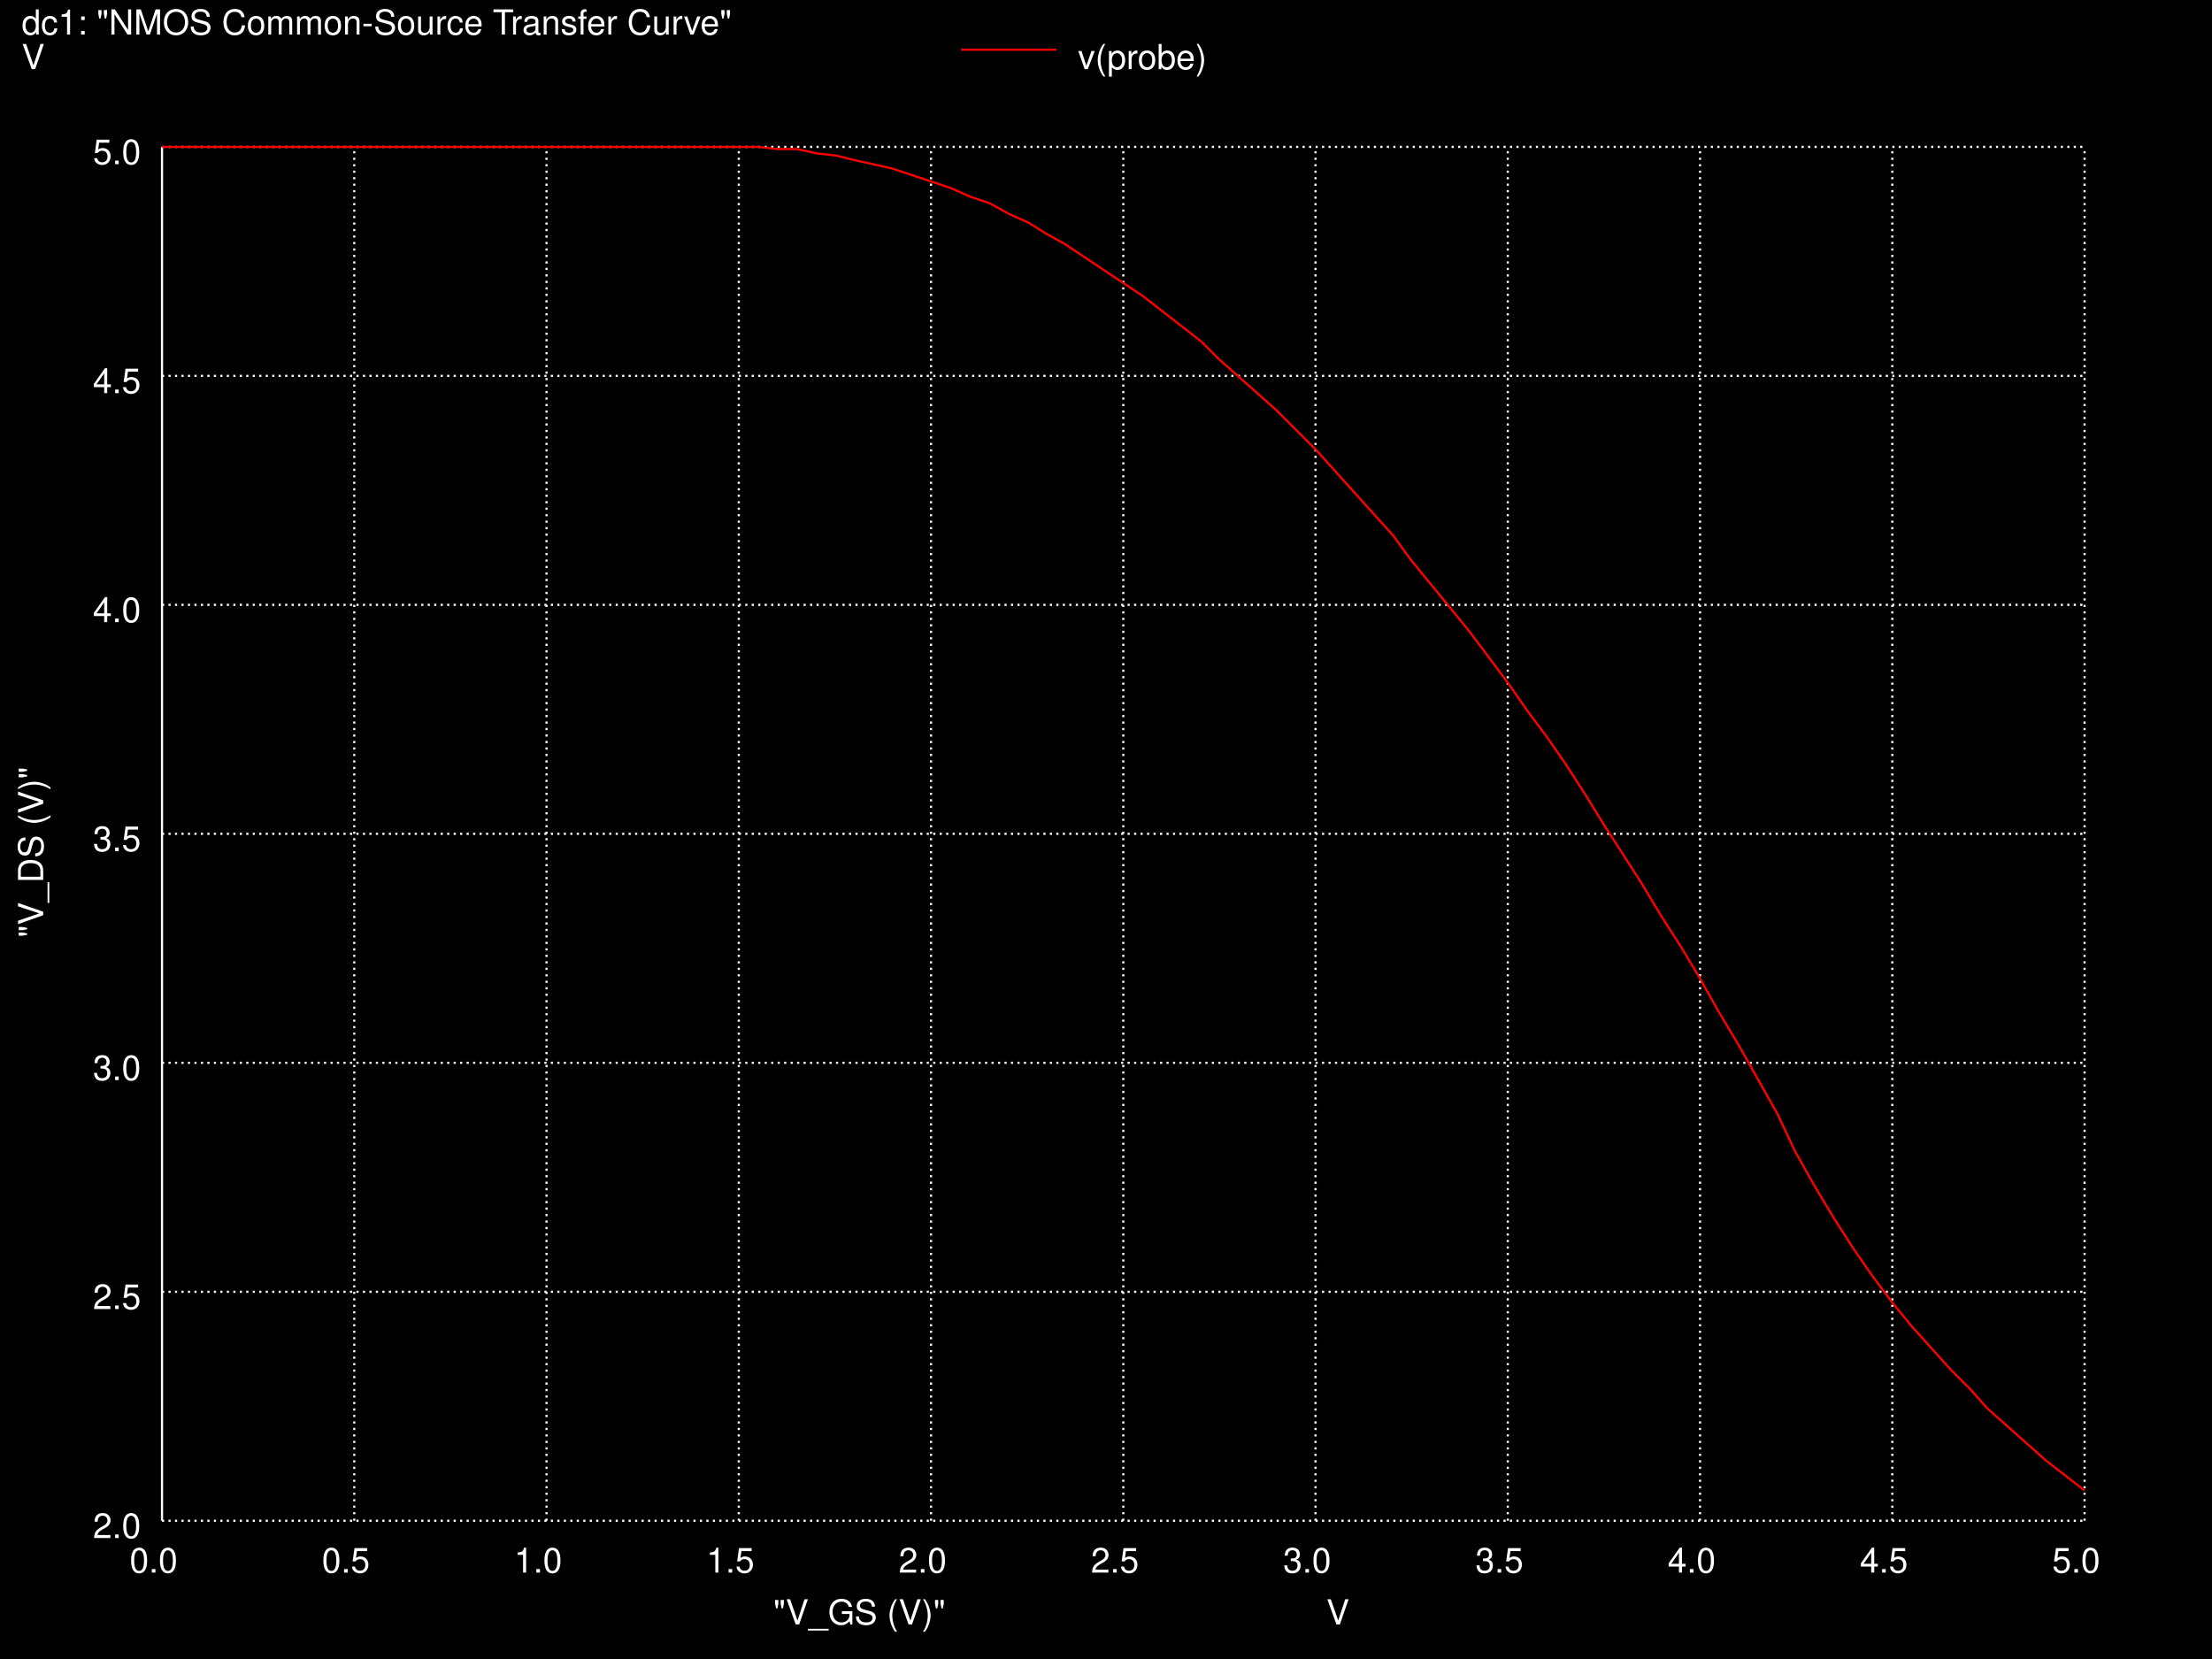
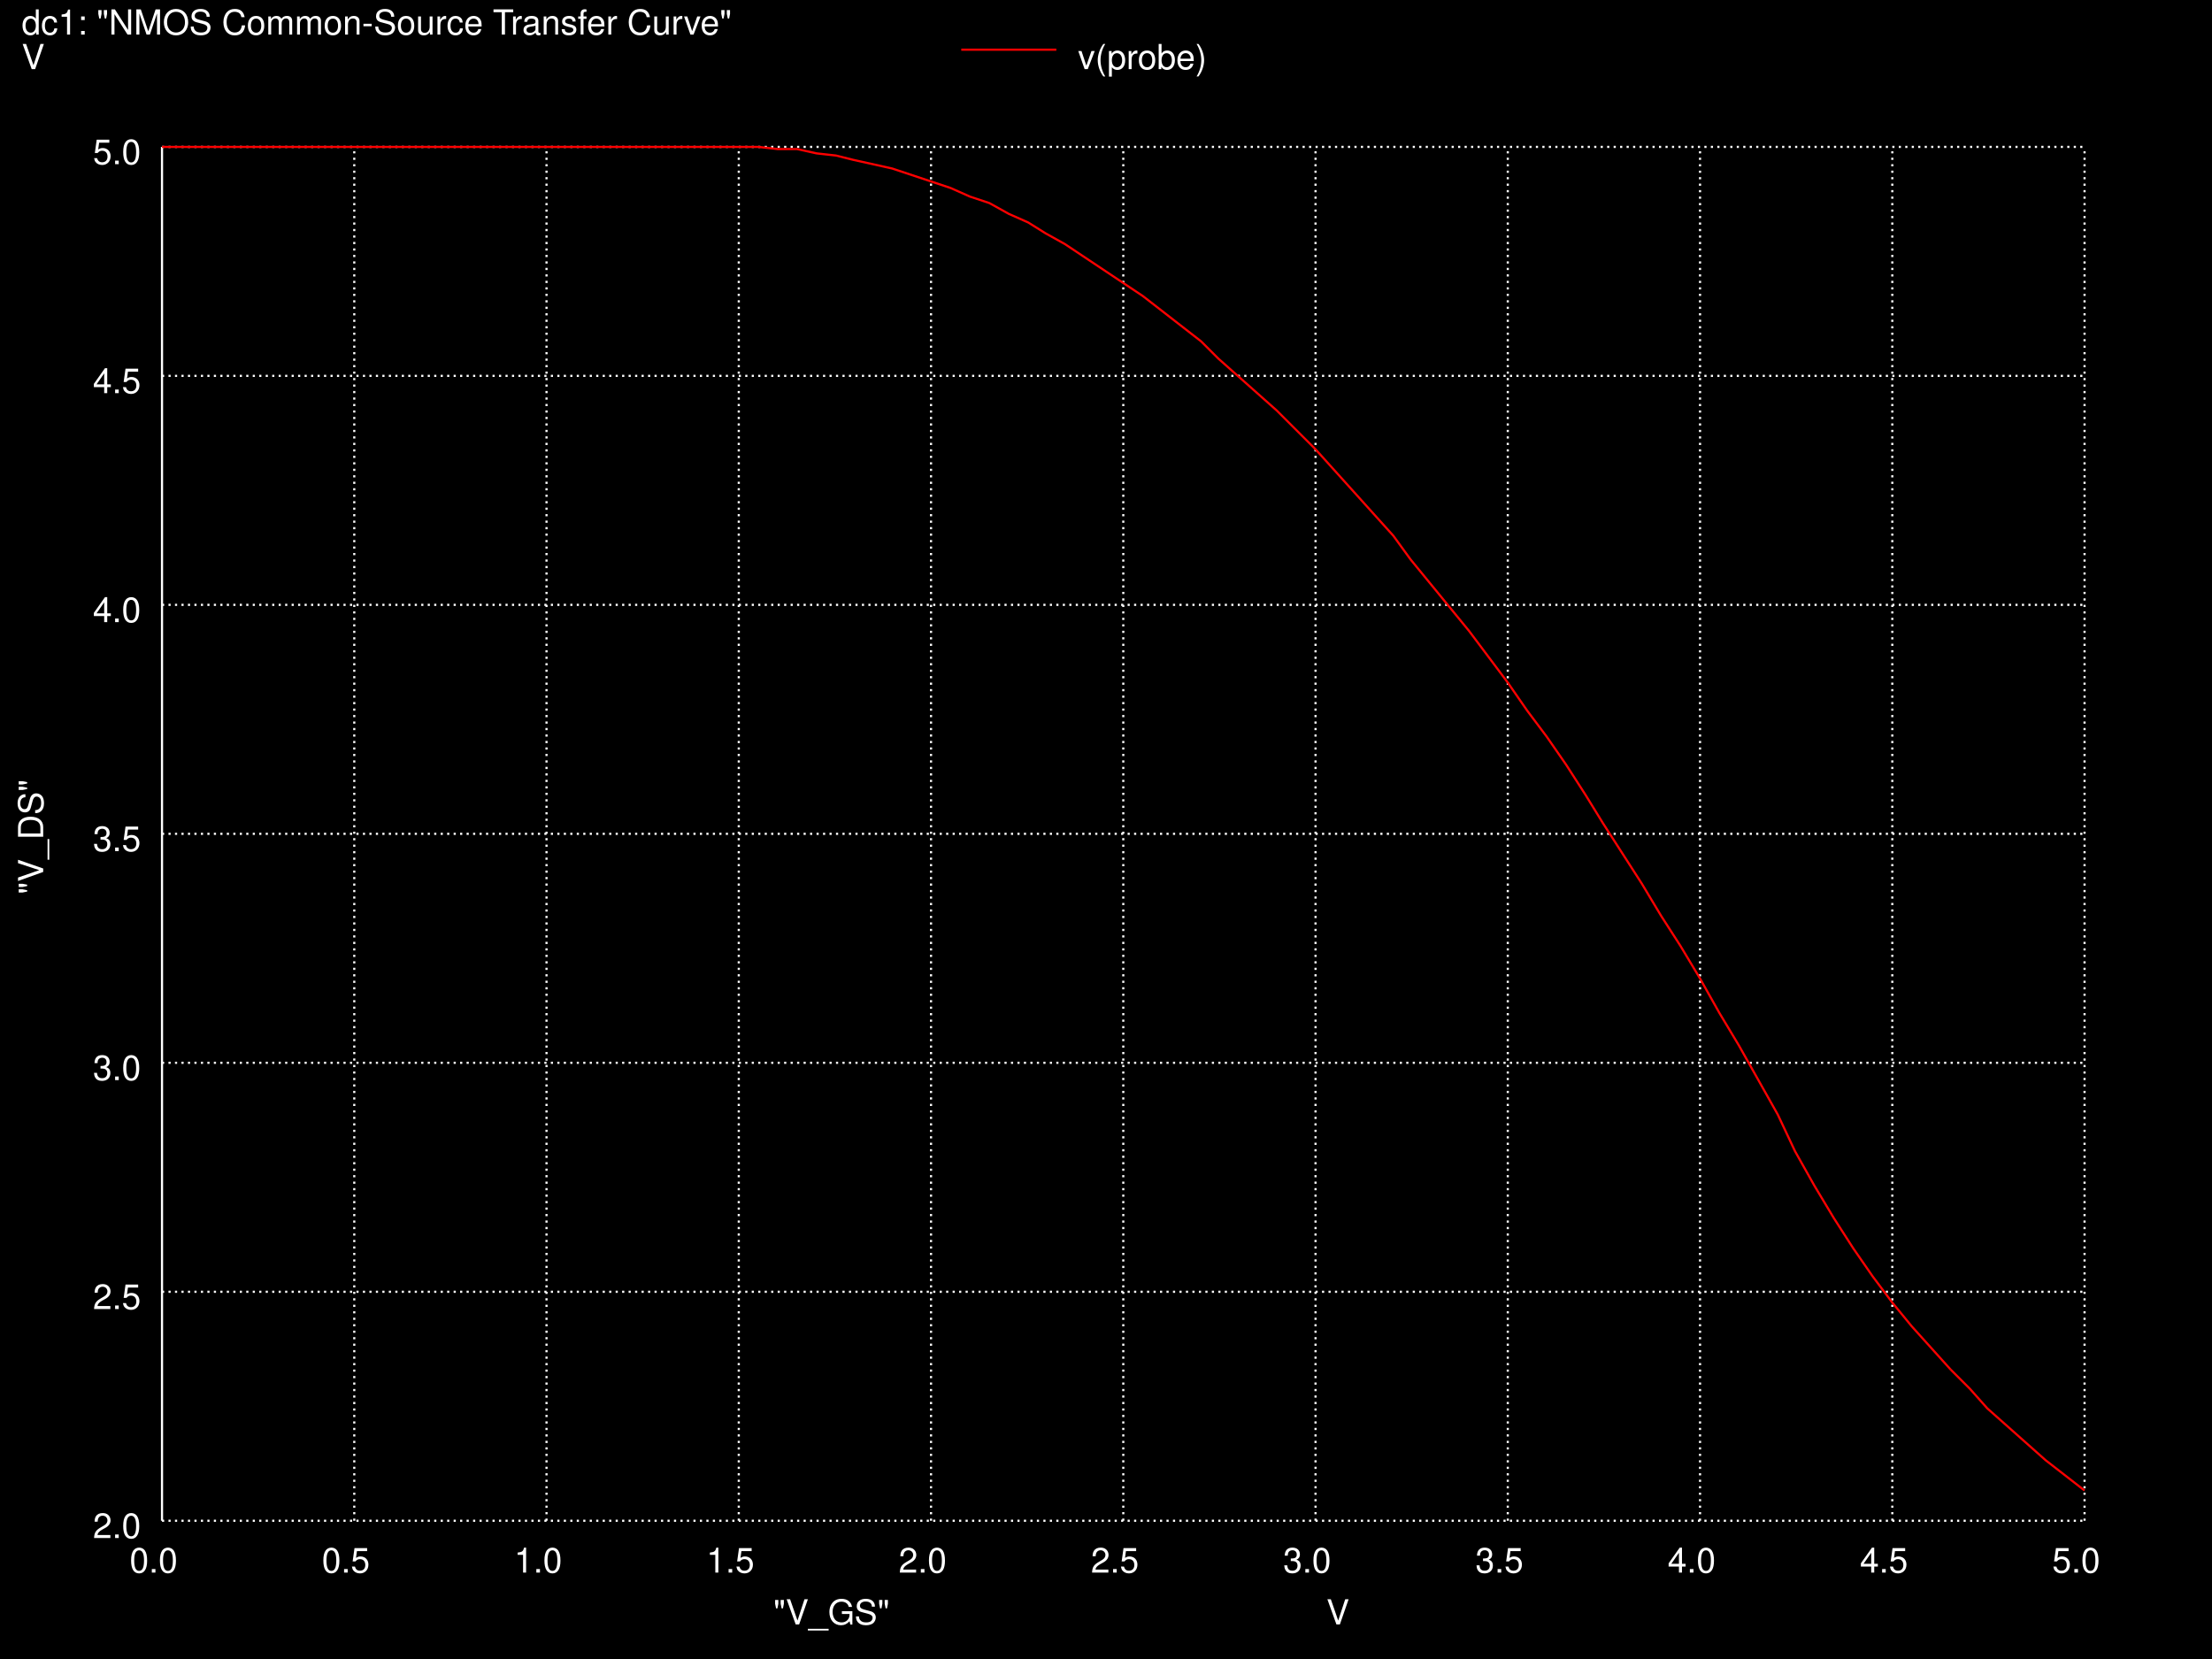
<svg xmlns="http://www.w3.org/2000/svg" version="1.1" width="100%" height="100%" viewBox="0 0 1024 768" style="fill: none; font-family: Helvetica;  font: Helvetica; ">
  <rect x="0" y="0" width="1024" height="768" fill="black" stroke="none" />
  <text stroke="none" fill="white" font-size="16" x="358" y="752">
- "V_GS (V)"
+ "V_GS"
</text>
-   <text transform="rotate(-90, 20, 434)" stroke="none" fill="white" font-size="16" x="20" y="434">
- "V_DS (V)"
+   <text transform="rotate(-90, 20, 414)" stroke="none" fill="white" font-size="16" x="20" y="414">
+ "V_DS"
</text>
  <text stroke="none" fill="white" font-size="16" x="10" y="16">
dc1: "NMOS Common-Source Transfer Curve"
</text>
  <path stroke="white" d="M75 704l0 -636" />
  <text stroke="none" fill="white" font-size="16" x="60" y="728">
0.0
</text>
  <path stroke="white" stroke-dasharray="1,2" d="M164 704l0 -636" />
  <text stroke="none" fill="white" font-size="16" x="149" y="728">
0.5
</text>
  <path stroke="white" stroke-dasharray="1,2" d="M253 704l0 -636" />
  <text stroke="none" fill="white" font-size="16" x="238" y="728">
1.0
</text>
  <path stroke="white" stroke-dasharray="1,2" d="M342 704l0 -636" />
  <text stroke="none" fill="white" font-size="16" x="327" y="728">
1.5
</text>
  <path stroke="white" stroke-dasharray="1,2" d="M431 704l0 -636" />
  <text stroke="none" fill="white" font-size="16" x="416" y="728">
2.0
</text>
  <path stroke="white" stroke-dasharray="1,2" d="M520 704l0 -636" />
  <text stroke="none" fill="white" font-size="16" x="505" y="728">
2.5
</text>
  <path stroke="white" stroke-dasharray="1,2" d="M609 704l0 -636" />
  <text stroke="none" fill="white" font-size="16" x="594" y="728">
3.0
</text>
  <path stroke="white" stroke-dasharray="1,2" d="M698 704l0 -636" />
  <text stroke="none" fill="white" font-size="16" x="683" y="728">
3.5
</text>
  <path stroke="white" stroke-dasharray="1,2" d="M787 704l0 -636" />
  <text stroke="none" fill="white" font-size="16" x="772" y="728">
4.0
</text>
  <path stroke="white" stroke-dasharray="1,2" d="M876 704l0 -636" />
  <text stroke="none" fill="white" font-size="16" x="861" y="728">
4.5
</text>
  <path stroke="white" stroke-dasharray="1,2" d="M965 704l0 -636" />
  <text stroke="none" fill="white" font-size="16" x="950" y="728">
5.0
</text>
  <text stroke="none" fill="white" font-size="16" x="614" y="752">
V
</text>
  <path stroke="white" stroke-dasharray="1,2" d="M75 704l890 0" />
  <text stroke="none" fill="white" font-size="16" x="43" y="712">
2.0
</text>
  <path stroke="white" stroke-dasharray="1,2" d="M75 598l890 0" />
  <text stroke="none" fill="white" font-size="16" x="43" y="606">
2.5
</text>
  <path stroke="white" stroke-dasharray="1,2" d="M75 492l890 0" />
  <text stroke="none" fill="white" font-size="16" x="43" y="500">
3.0
</text>
  <path stroke="white" stroke-dasharray="1,2" d="M75 386l890 0" />
  <text stroke="none" fill="white" font-size="16" x="43" y="394">
3.5
</text>
  <path stroke="white" stroke-dasharray="1,2" d="M75 280l890 0" />
  <text stroke="none" fill="white" font-size="16" x="43" y="288">
4.0
</text>
  <path stroke="white" stroke-dasharray="1,2" d="M75 174l890 0" />
  <text stroke="none" fill="white" font-size="16" x="43" y="182">
4.5
</text>
  <path stroke="white" stroke-dasharray="1,2" d="M75 68l890 0" />
  <text stroke="none" fill="white" font-size="16" x="43" y="76">
5.0
</text>
  <text stroke="none" fill="white" font-size="16" x="10" y="32">
V
</text>
  <path stroke="red" d="M445 23l44 0" />
  <text stroke="none" fill="white" font-size="16" x="499" y="32">
v(probe)
</text>
  <path stroke="red" d="M75 68l276 0 9 1 9 0 9 2 9 1 8 2 18 4 27 9 9 4 9 3 9 5 9 4 8 5 9 5 36 24 27 21 8 8 27 24 18 18 36 40 8 11 27 33 18 24 9 13 9 12 9 13 9 14 8 13 18 28 9 15 9 14 9 15 9 16 9 15 18 32 8 17 9 16 9 15 9 14 9 13 9 12 9 11 18 20" />
  <path stroke="red" d="M903 634l9 9 8 9 27 24 18 14" />
</svg>
